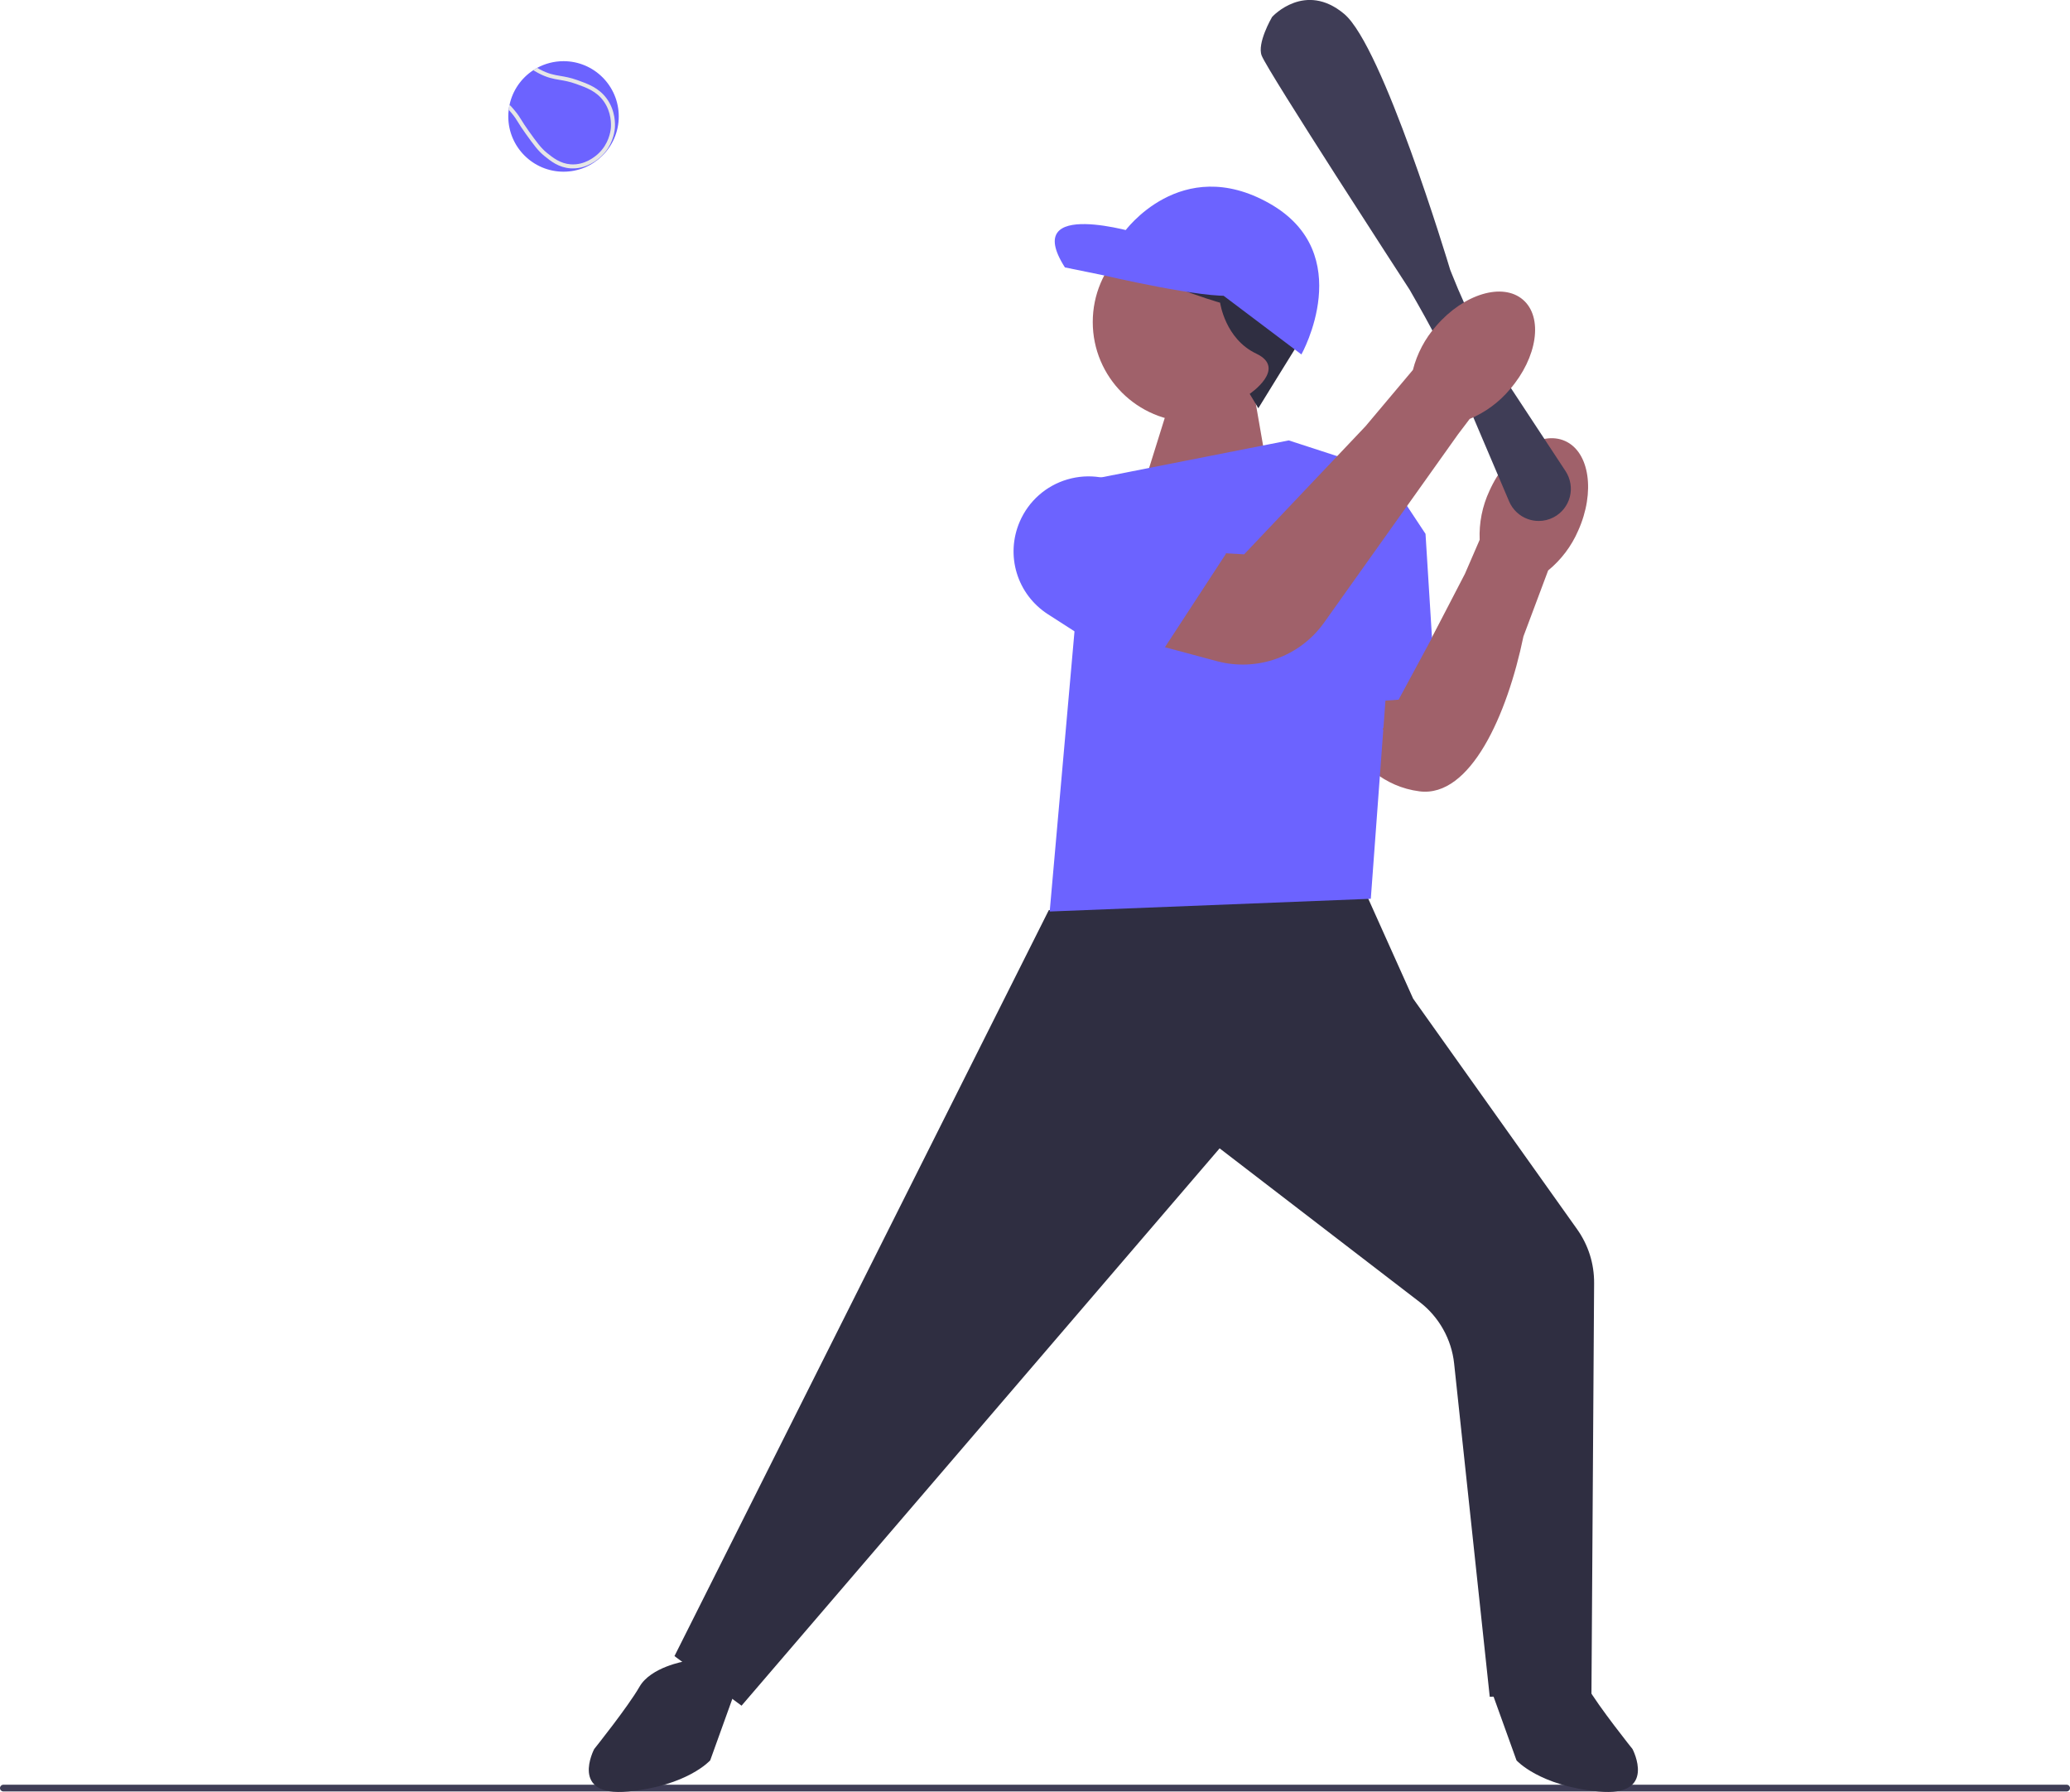
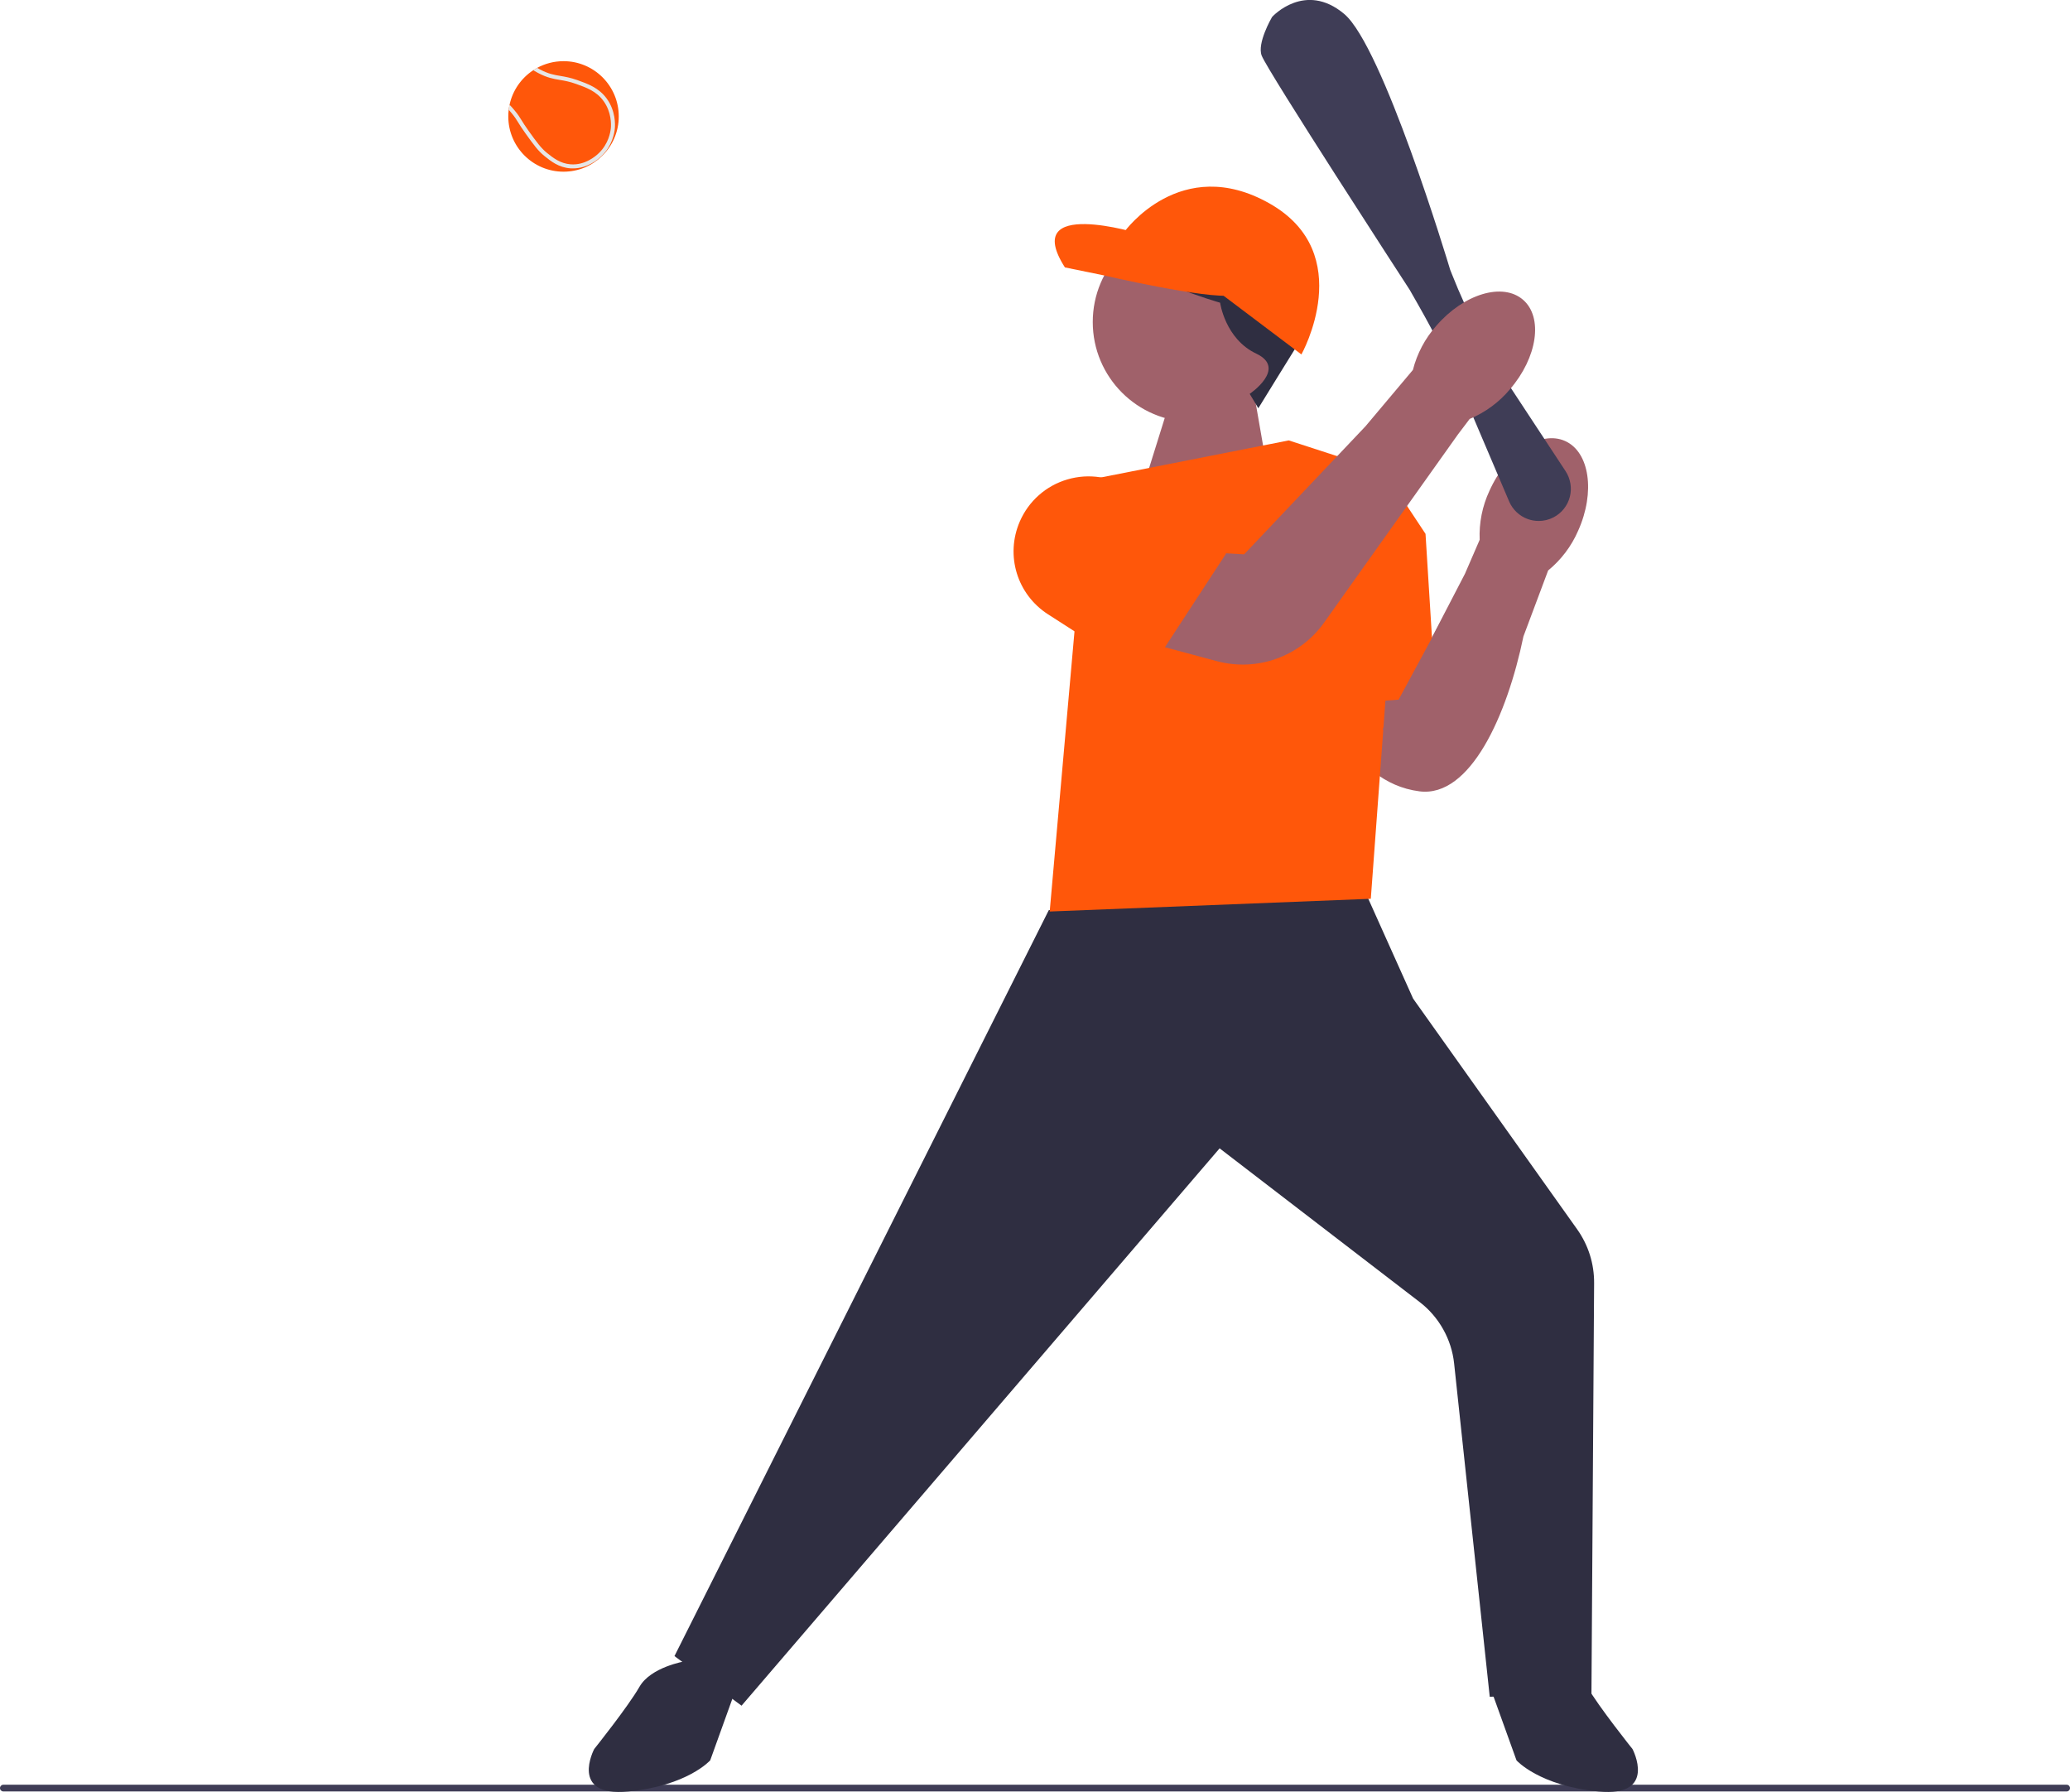
<svg xmlns="http://www.w3.org/2000/svg" width="731.67" height="633.32" viewBox="0 0 731.67 633.32">
  <path d="m0,631.95c0,.66.53,1.19,1.19,1.19h729.29c.66,0,1.19-.53,1.19-1.19s-.53-1.19-1.19-1.19H1.19c-.66,0-1.19.53-1.19,1.19Z" fill="#3f3d56" />
  <polygon points="443.53 140.65 447.53 163.65 404.53 170.65 414.53 138.65 443.53 140.65" fill="#a0616a" />
  <path d="m553.2,155.86c8.66,3.88,10.74,18.07,4.63,31.68-2.36,5.47-6.01,10.3-10.62,14.08l-8.73,23.3c-5.73,27.78-18.76,57.03-36.72,54.76-25.41-3.21-33.42-34.09-33.42-34.09l34.2-13.38,15.27-29.43,5.2-12.01c-.25-5.96.93-11.89,3.45-17.29,6.1-13.62,18.07-21.5,26.74-17.62h0Z" fill="#a0616a" />
  <path d="m262.11,602.83l-23.71-17.53.19-.38,132.11-263.23.25-.04,106.38-18.06,22.16,49.35,57.94,81.47c3.99,5.61,6.08,12.22,6.03,19.11l-.94,145.12-35.95,1.03-.05-.46-12.54-117.33c-.91-8.55-5.35-16.46-12.17-21.7l-70.72-54.33-168.99,196.99h0Z" fill="#2f2e41" />
  <path d="m242.03,587.15s-12,2-16,9-16,22-16,22c0,0-9,17,12,15s29-11,29-11l9-25-18-10h0Z" fill="#2f2e41" />
  <path d="m545.03,587.15s12,2,16,9,16,22,16,22c0,0,9,17-12,15s-29-11-29-11l-9-25,18-10Z" fill="#2f2e41" />
-   <polygon points="384.53 169.65 455.53 155.65 495.53 168.65 484.53 317.65 371.03 322.15 384.53 169.65" fill="#6c63ff" />
-   <polygon points="488.41 165.32 503.87 188.68 507.46 246.27 461.53 249.76 462.77 175.14 488.41 165.32" fill="#6c63ff" />
+   <polygon points="384.53 169.65 455.53 155.65 495.53 168.65 484.53 317.65 371.03 322.15 384.53 169.65" fill="#FF570A" />
+   <polygon points="488.41 165.32 503.87 188.68 507.46 246.27 461.53 249.76 462.77 175.14 488.41 165.32" fill="#FF570A" />
  <polygon points="530.91 221.37 512.33 213.99 488.7 257.76 510.28 268.52 530.91 221.37" fill="#a0616a" />
  <path d="m543.87,184.12c-1.29,0-2.58-.22-3.82-.66-2.98-1.06-5.39-3.34-6.63-6.25l-14.1-33.12c-5.31-12.48-11.41-24.77-18.13-36.54l-2.94-5.16c-2.03-3.12-50-76.94-52.28-82.71-1.72-4.35,3.42-13.26,3.64-13.64l.06-.08c.11-.13,11.62-12.67,25.47-1.02,13.6,11.43,36.48,87.19,37.45,90.41l.62,1.56c5.64,14.26,12.78,27.99,21.21,40.8l18.95,28.8c1.76,2.68,2.31,6,1.51,9.1-.8,3.1-2.89,5.73-5.74,7.22-1.64.86-3.45,1.29-5.27,1.29h0Z" fill="#3f3d56" />
  <path d="m417.43,194.66l22.33,1.25,42.89-45.25,16.76-19.92c1.47-5.78,4.3-11.12,8.25-15.58,9.75-11.3,23.47-15.43,30.66-9.23,7.19,6.2,5.12,20.38-4.63,31.68-3.83,4.57-8.71,8.15-14.21,10.45l-4.13,5.45-47.34,66.54c-8.54,12.01-23.64,17.44-37.88,13.62l-28.97-7.77,16.27-31.25Z" fill="#a0616a" />
-   <path d="m404.9,239.25l-34.45-22.13c-10.95-7.03-15.16-20.81-10.01-32.76,3.13-7.26,9.27-12.7,16.85-14.92,7.57-2.23,15.69-.98,22.25,3.44l33.83,22.77-28.47,43.6Z" fill="#6c63ff" />
+   <path d="m404.9,239.25l-34.45-22.13c-10.95-7.03-15.16-20.81-10.01-32.76,3.13-7.26,9.27-12.7,16.85-14.92,7.57-2.23,15.69-.98,22.25,3.44l33.83,22.77-28.47,43.6Z" fill="#FF570A" />
  <g>
    <circle cx="421.55" cy="113.81" r="35.3" fill="#a0616a" />
    <path d="m444.77,144.28l-3.05-5.08s13.35-9,2.32-14.22c-11.03-5.22-12.77-17.99-12.77-17.99,0,0-32.22-9.28-30.48-16.25,1.74-6.97-3.19-11.9,4.93-14.8,8.13-2.9,44.4,0,48.47,8.41,4.06,8.42,8.13,31.63,6.1,34.83s-15.52,25.11-15.52,25.11Z" fill="#2f2e41" />
-     <path d="m435.62,104.37l-32.8-21.76s-42.37-13.05-26.41,11.9l13.5,2.76s36.71,8.56,45.71,7.1h0Z" fill="#6c63ff" />
-     <path d="m425.75,99.44l34.25,25.83s20.02-35.7-11.33-53.4c-31.35-17.7-51.22,10.02-51.22,10.02l8.27,8.85s20.03,8.7,20.03,8.7Z" fill="#6c63ff" />
+     <path d="m435.62,104.37l-32.8-21.76s-42.37-13.05-26.41,11.9l13.5,2.76s36.71,8.56,45.71,7.1h0Z" fill="#FF570A" />
+     <path d="m425.75,99.44l34.25,25.83s20.02-35.7-11.33-53.4c-31.35-17.7-51.22,10.02-51.22,10.02l8.27,8.85s20.03,8.7,20.03,8.7Z" fill="#FF570A" />
  </g>
-   <path d="m179.66,41.15c0,10.78,8.74,19.53,19.53,19.53,5.28,0,10.07-2.1,13.58-5.51,3.67-3.55,5.94-8.52,5.94-14.02,0-10.78-8.74-19.53-19.52-19.53-3.38,0-6.55.86-9.32,2.36-.47.26-.93.54-1.38.84-4.22,2.76-7.29,7.11-8.38,12.2-.14.58-.24,1.17-.3,1.77-.1.77-.15,1.56-.15,2.36Z" fill="#6c63ff" />
+   <path d="m179.66,41.15c0,10.78,8.74,19.53,19.53,19.53,5.28,0,10.07-2.1,13.58-5.51,3.67-3.55,5.94-8.52,5.94-14.02,0-10.78-8.74-19.53-19.52-19.53-3.38,0-6.55.86-9.32,2.36-.47.26-.93.54-1.38.84-4.22,2.76-7.29,7.11-8.38,12.2-.14.58-.24,1.17-.3,1.77-.1.77-.15,1.56-.15,2.36Z" fill="#FF570A" />
  <path d="m179.81,38.79c.31.34.63.71.98,1.13,1.18,1.42,1.65,2.19,2.31,3.26.57.93,1.29,2.09,2.7,4.05,2.91,4.04,4.37,6.07,6.64,7.91,2.24,1.81,5.03,4.07,9.22,4.36.29.02.58.02.86.02,5.07,0,8.77-3.05,10.18-4.42,3.69-3.6,4.46-7.97,4.62-9.68.13-1.38.31-6.22-2.86-10.57-2.8-3.84-6.67-5.21-10.42-6.55-2.45-.87-4.31-1.18-5.96-1.46-2.26-.38-4.2-.71-7.17-2.27-.41-.22-.75-.41-1.04-.59-.47.26-.93.54-1.38.84.07.04.15.09.23.14.39.23.87.51,1.53.86,3.17,1.67,5.32,2.04,7.59,2.42,1.67.28,3.4.57,5.73,1.4,3.7,1.32,7.2,2.56,9.74,6.05,2.88,3.95,2.71,8.34,2.6,9.59-.15,1.56-.85,5.53-4.2,8.8-1.35,1.31-5.01,4.34-9.95,4-3.75-.26-6.34-2.36-8.43-4.04-2.12-1.72-3.54-3.7-6.37-7.63-1.39-1.93-2.09-3.07-2.65-3.98-.66-1.07-1.18-1.92-2.42-3.41-.67-.81-1.26-1.46-1.78-2-.14.58-.24,1.17-.3,1.77,0,0,0,0,0,0Z" fill="#e6e6e6" />
</svg>
